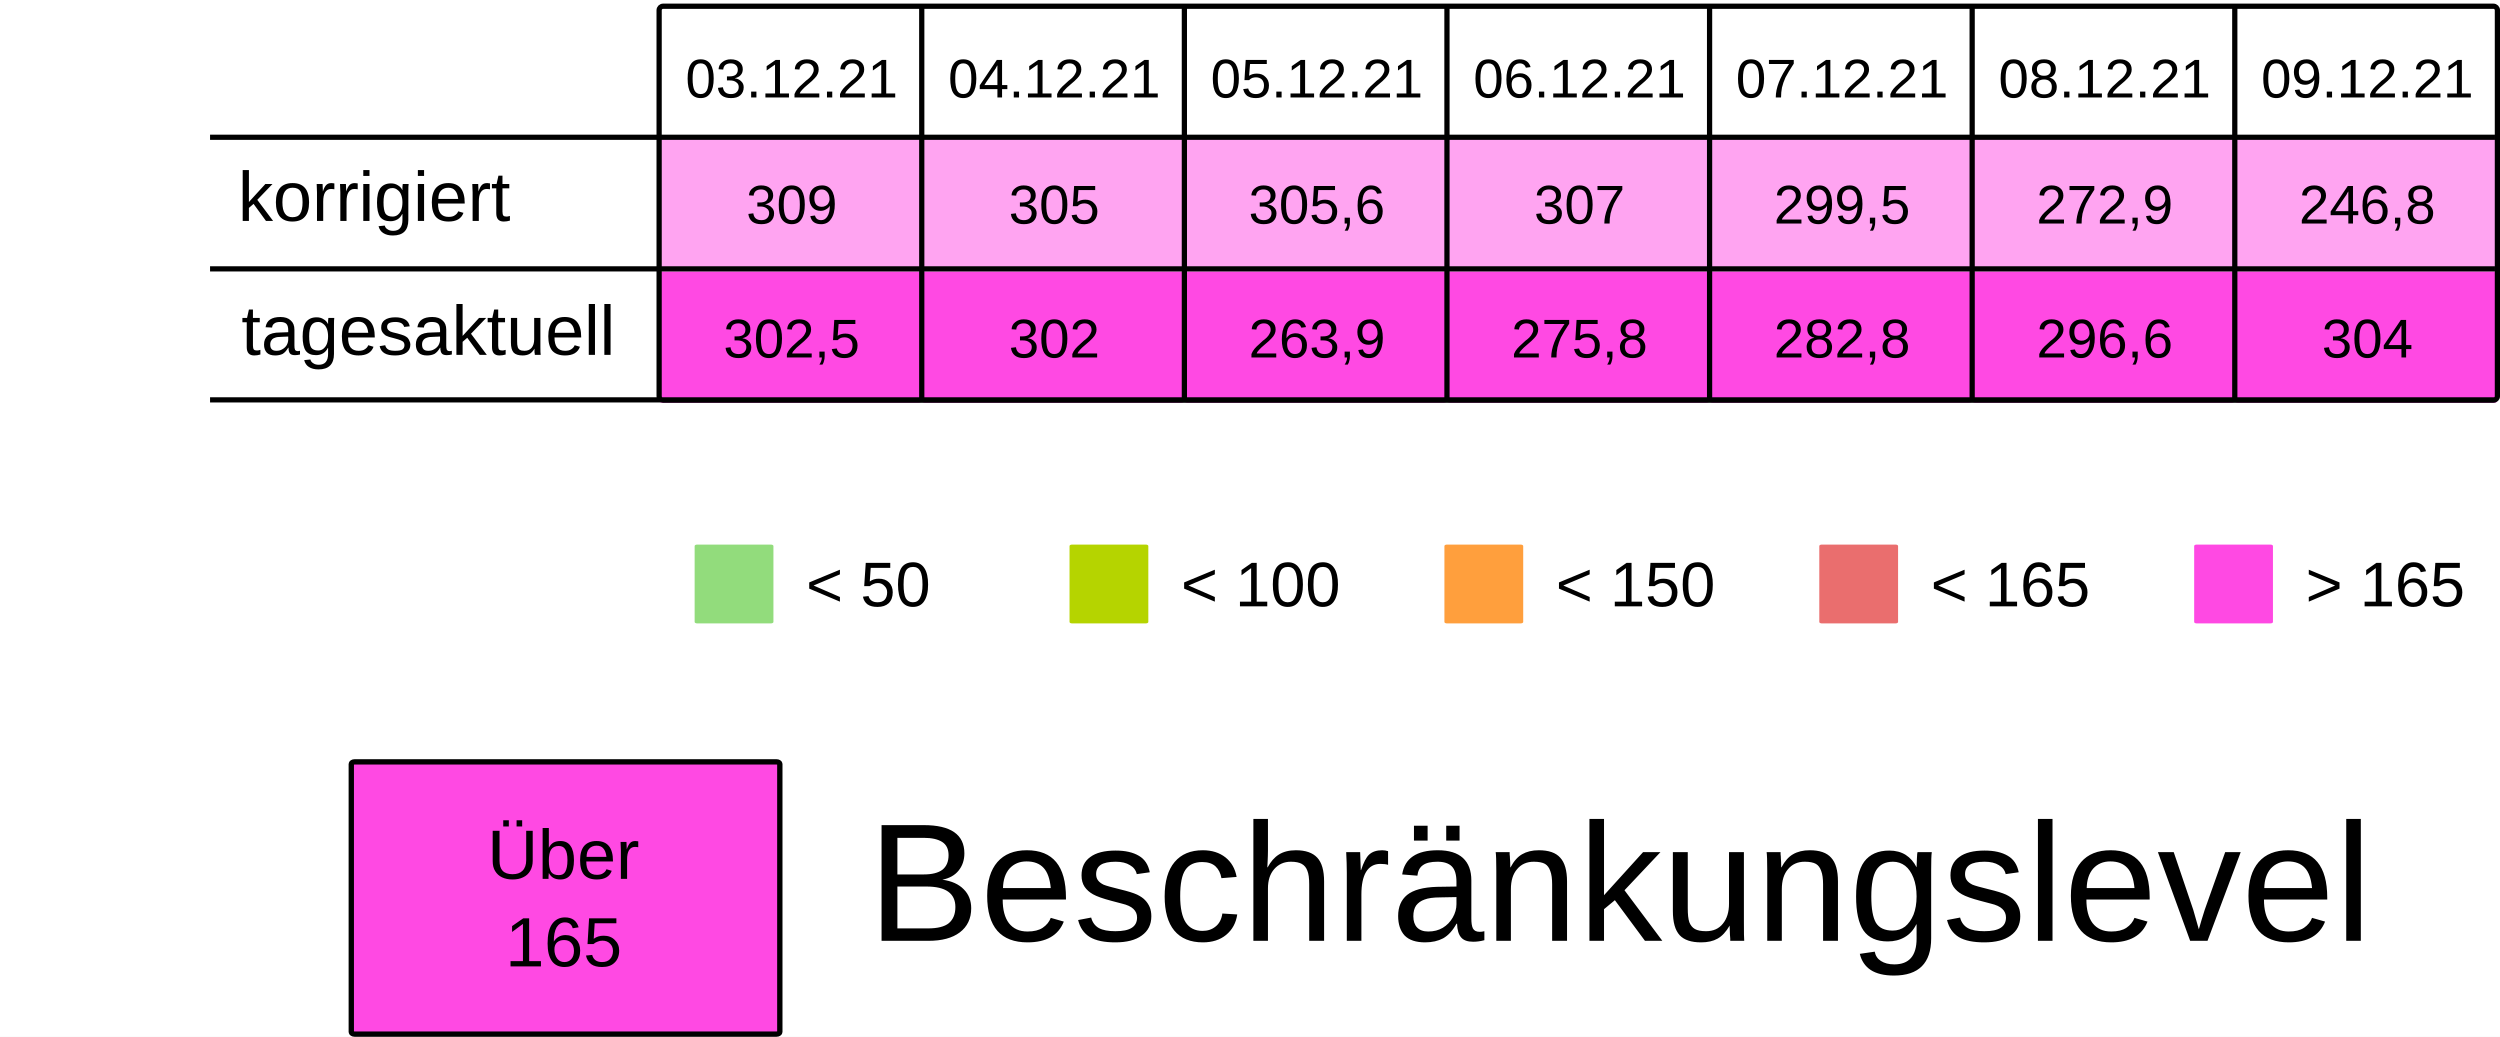
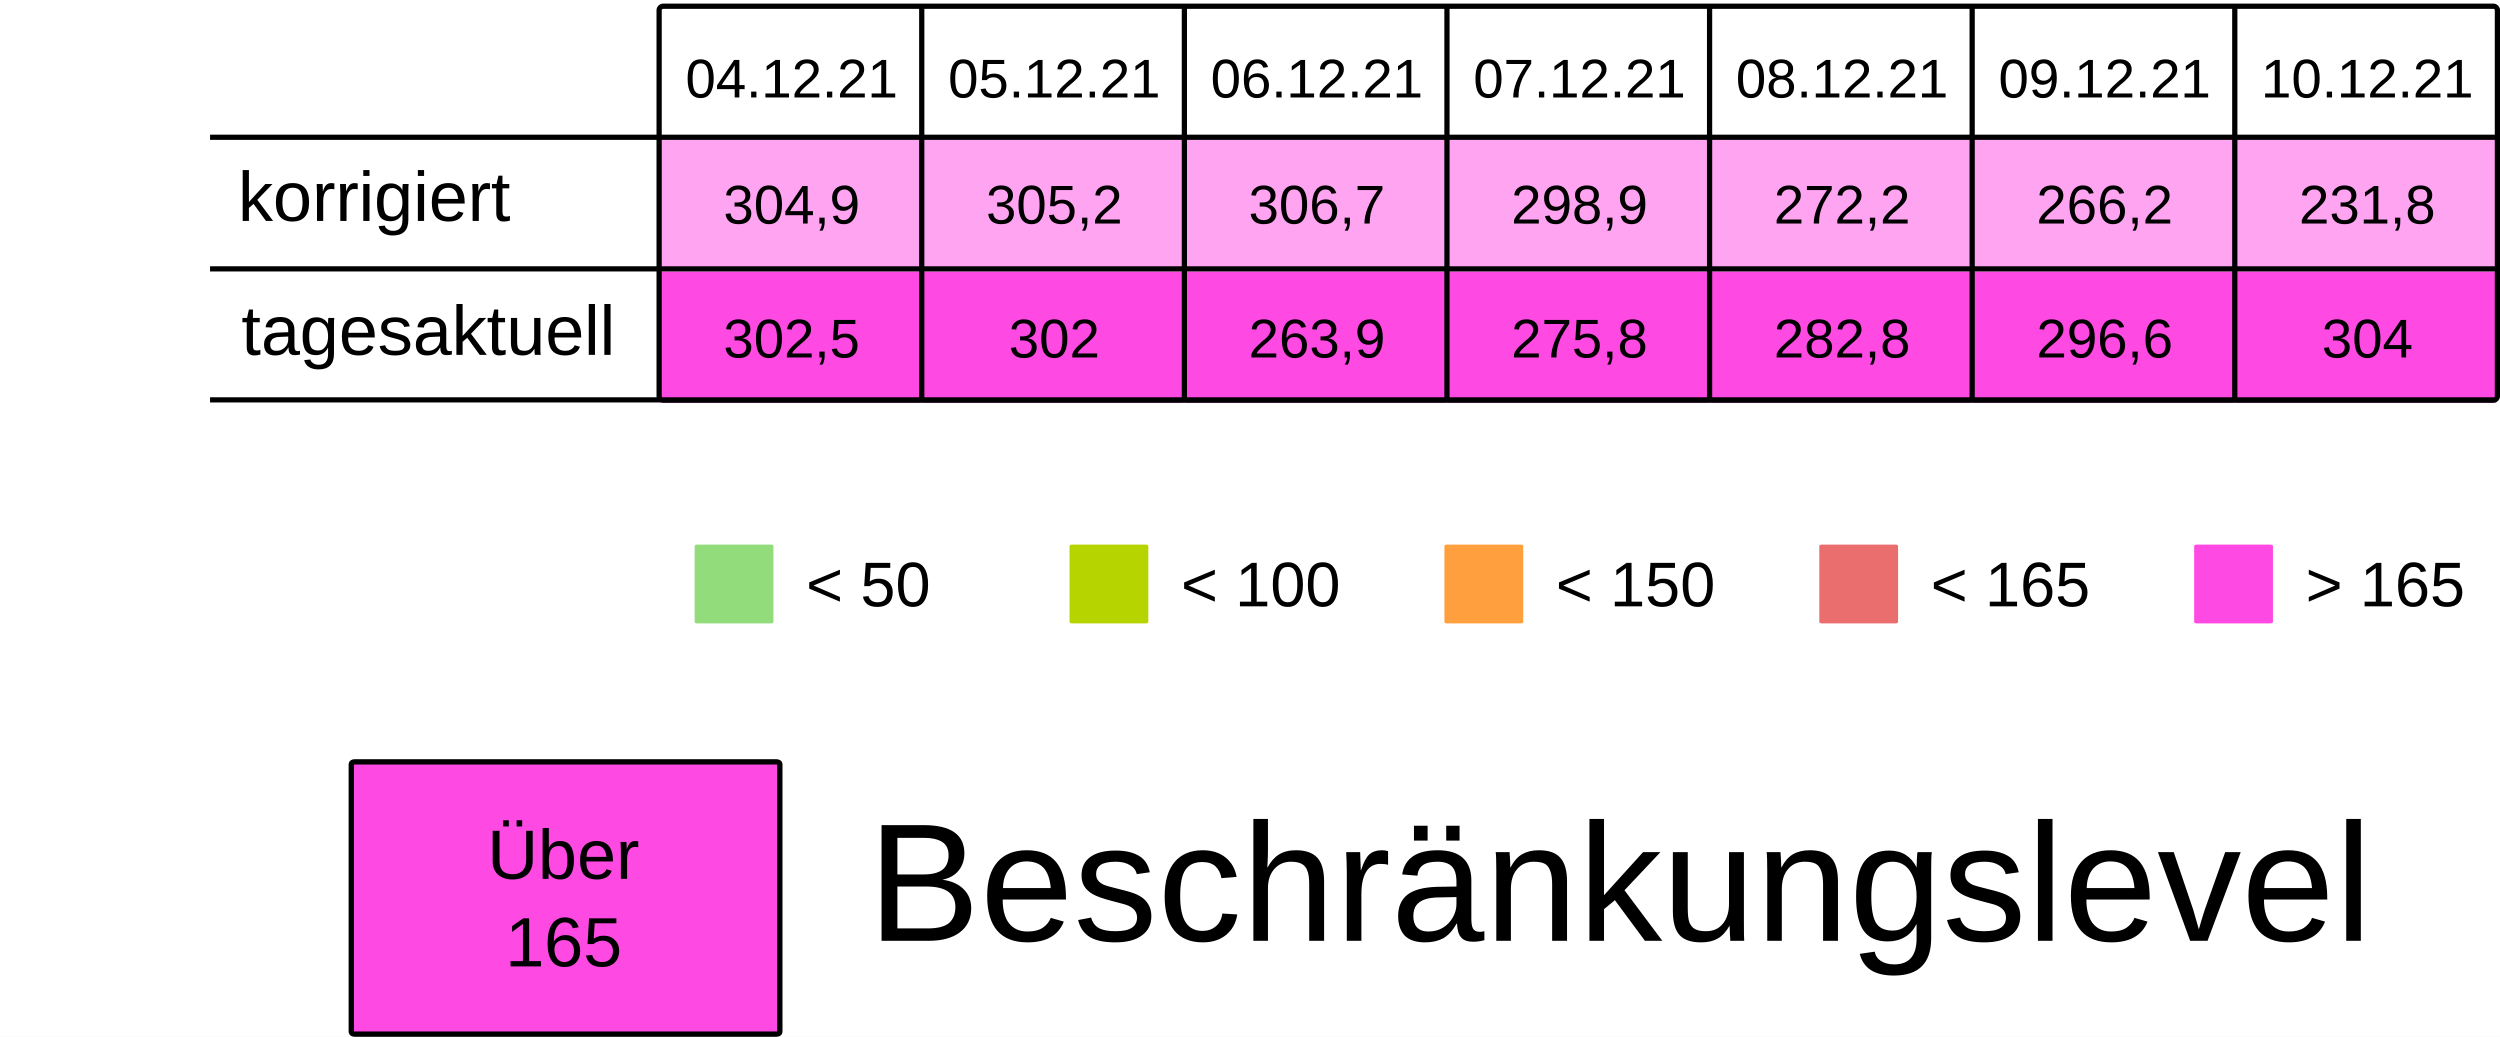
<svg xmlns="http://www.w3.org/2000/svg" viewBox="0 0 125.94 52.229" height="197.399" width="475.994">
  <rect width="100%" height="100%" x="-.001" fill="#fff" />
  <g transform="translate(-13.231 -25.355)">
    <rect ry=".106" rx=".169" y="32.284" x="46.434" height="6.615" width="13.229" fill="#FF49E37F" />
    <rect ry=".106" rx=".169" y="32.284" x="59.664" height="6.615" width="13.229" fill="#FF49E37F" />
    <rect ry=".106" rx=".169" y="32.284" x="72.893" height="6.615" width="13.229" fill="#FF49E37F" />
    <rect ry=".106" rx=".169" y="32.284" x="86.122" height="6.615" width="13.229" fill="#FF49E37F" />
    <rect ry=".106" rx=".169" y="32.284" x="99.351" height="6.615" width="13.229" fill="#FF49E37F" />
    <rect ry=".106" rx=".169" y="32.284" x="112.58" height="6.615" width="13.229" fill="#FF49E37F" />
    <rect ry=".106" rx=".169" y="32.284" x="125.809" height="6.615" width="13.229" fill="#FF49E37F" />
    <text y="30.266" x="53.113" style="line-height:125%;-inkscape-font-specification:Arial;text-align:center" font-weight="400" font-size="2.749" letter-spacing="0" word-spacing="0" font-family="Arial" text-anchor="middle" stroke-width=".064">
-       <tspan style="text-align:center" y="30.266" x="53.113">03.12.21</tspan>
+       <tspan style="text-align:center" y="30.266" x="53.113">04.12.21</tspan>
    </text>
    <text y="30.266" x="66.342" style="line-height:125%;-inkscape-font-specification:Arial;text-align:center" font-weight="400" font-size="2.749" letter-spacing="0" word-spacing="0" font-family="Arial" text-anchor="middle" stroke-width=".064">
-       <tspan style="text-align:center" y="30.266" x="66.342">04.12.21</tspan>
+       <tspan style="text-align:center" y="30.266" x="66.342">05.12.21</tspan>
    </text>
    <text y="30.266" x="79.571" style="line-height:125%;-inkscape-font-specification:Arial;text-align:center" font-weight="400" font-size="2.749" letter-spacing="0" word-spacing="0" font-family="Arial" text-anchor="middle" stroke-width=".064">
-       <tspan style="text-align:center" y="30.266" x="79.571">05.12.21</tspan>
+       <tspan style="text-align:center" y="30.266" x="79.571">06.12.21</tspan>
    </text>
    <text y="30.266" x="92.8" style="line-height:125%;-inkscape-font-specification:Arial;text-align:center" font-weight="400" font-size="2.749" letter-spacing="0" word-spacing="0" font-family="Arial" text-anchor="middle" stroke-width=".064">
-       <tspan style="text-align:center" y="30.266" x="92.8">06.12.21</tspan>
+       <tspan style="text-align:center" y="30.266" x="92.8">07.12.21</tspan>
    </text>
    <text y="30.266" x="106.029" style="line-height:125%;-inkscape-font-specification:Arial;text-align:center" font-weight="400" font-size="2.749" letter-spacing="0" word-spacing="0" font-family="Arial" text-anchor="middle" stroke-width=".064">
-       <tspan style="text-align:center" y="30.266" x="106.029">07.12.21</tspan>
+       <tspan style="text-align:center" y="30.266" x="106.029">08.12.21</tspan>
    </text>
    <text y="30.266" x="119.258" style="line-height:125%;-inkscape-font-specification:Arial;text-align:center" font-weight="400" font-size="2.749" letter-spacing="0" word-spacing="0" font-family="Arial" text-anchor="middle" stroke-width=".064">
-       <tspan style="text-align:center" y="30.266" x="119.258">08.12.21</tspan>
+       <tspan style="text-align:center" y="30.266" x="119.258">09.12.21</tspan>
    </text>
    <text y="30.266" x="132.488" style="line-height:125%;-inkscape-font-specification:Arial;text-align:center" font-weight="400" font-size="2.749" letter-spacing="0" word-spacing="0" font-family="Arial" text-anchor="middle" stroke-width=".064">
-       <tspan style="text-align:center" y="30.266" x="132.488">09.12.21</tspan>
+       <tspan style="text-align:center" y="30.266" x="132.488">10.12.21</tspan>
    </text>
    <text y="36.616" x="53.113" style="line-height:125%;-inkscape-font-specification:Arial;text-align:center" font-weight="400" font-size="2.749" letter-spacing="0" word-spacing="0" font-family="Arial" text-anchor="middle" stroke-width=".064">
-       <tspan style="text-align:center" y="36.616" x="53.113">309</tspan>
+       <tspan style="text-align:center" y="36.616" x="53.113">304,9</tspan>
    </text>
    <text y="36.616" x="66.342" style="line-height:125%;-inkscape-font-specification:Arial;text-align:center" font-weight="400" font-size="2.749" letter-spacing="0" word-spacing="0" font-family="Arial" text-anchor="middle" stroke-width=".064">
-       <tspan style="text-align:center" y="36.616" x="66.342">305</tspan>
+       <tspan style="text-align:center" y="36.616" x="66.342">305,2</tspan>
    </text>
    <text y="36.616" x="79.571" style="line-height:125%;-inkscape-font-specification:Arial;text-align:center" font-weight="400" font-size="2.749" letter-spacing="0" word-spacing="0" font-family="Arial" text-anchor="middle" stroke-width=".064">
-       <tspan style="text-align:center" y="36.616" x="79.571">305,6</tspan>
+       <tspan style="text-align:center" y="36.616" x="79.571">306,7</tspan>
    </text>
    <text y="36.616" x="92.8" style="line-height:125%;-inkscape-font-specification:Arial;text-align:center" font-weight="400" font-size="2.749" letter-spacing="0" word-spacing="0" font-family="Arial" text-anchor="middle" stroke-width=".064">
-       <tspan style="text-align:center" y="36.616" x="92.8">307</tspan>
+       <tspan style="text-align:center" y="36.616" x="92.8">298,9</tspan>
    </text>
    <text y="36.616" x="106.029" style="line-height:125%;-inkscape-font-specification:Arial;text-align:center" font-weight="400" font-size="2.749" letter-spacing="0" word-spacing="0" font-family="Arial" text-anchor="middle" stroke-width=".064">
-       <tspan style="text-align:center" y="36.616" x="106.029">299,5</tspan>
+       <tspan style="text-align:center" y="36.616" x="106.029">272,2</tspan>
    </text>
    <text y="36.616" x="119.258" style="line-height:125%;-inkscape-font-specification:Arial;text-align:center" font-weight="400" font-size="2.749" letter-spacing="0" word-spacing="0" font-family="Arial" text-anchor="middle" stroke-width=".064">
-       <tspan style="text-align:center" y="36.616" x="119.258">272,9</tspan>
+       <tspan style="text-align:center" y="36.616" x="119.258">266,2</tspan>
    </text>
    <text y="36.616" x="132.488" style="line-height:125%;-inkscape-font-specification:Arial;text-align:center" font-weight="400" font-size="2.749" letter-spacing="0" word-spacing="0" font-family="Arial" text-anchor="middle" stroke-width=".064">
-       <tspan style="text-align:center" y="36.616" x="132.488">246,8</tspan>
+       <tspan style="text-align:center" y="36.616" x="132.488">231,8</tspan>
    </text>
    <rect ry=".071" rx=".12" y="52.79" x="48.224" height="3.969" width="3.969" fill="#92dc7c" />
    <text y="55.896" x="53.84" style="line-height:125%;-inkscape-font-specification:Arial" font-weight="400" font-size="3.175" letter-spacing="0" word-spacing="0" font-family="Arial" stroke-width=".265">
      <tspan y="55.896" x="53.84">&lt; 50</tspan>
    </text>
    <rect ry=".071" rx=".12" y="52.79" x="67.11" height="3.969" width="3.969" fill="#B5D400" />
    <text y="55.896" x="72.726" style="line-height:125%;-inkscape-font-specification:Arial" font-weight="400" font-size="3.175" letter-spacing="0" word-spacing="0" font-family="Arial" stroke-width=".265">
      <tspan y="55.896" x="72.726">&lt; 100</tspan>
    </text>
    <rect ry=".071" rx=".12" y="52.79" x="104.88" height="3.969" width="3.969" fill="#ea6e6e" />
    <text y="55.896" x="110.496" style="line-height:125%;-inkscape-font-specification:Arial" font-weight="400" font-size="3.175" letter-spacing="0" word-spacing="0" font-family="Arial" stroke-width=".265">
      <tspan y="55.896" x="110.496">&lt; 165</tspan>
    </text>
    <rect ry=".071" rx=".12" y="52.79" x="123.765" height="3.969" width="3.969" fill="#FF49E3" />
    <text y="55.896" x="129.381" style="line-height:125%;-inkscape-font-specification:Arial" font-weight="400" font-size="3.175" letter-spacing="0" word-spacing="0" font-family="Arial" stroke-width=".265">
      <tspan y="55.896" x="129.381">&gt; 165</tspan>
    </text>
    <rect ry=".071" rx=".12" y="52.79" x="85.995" height="3.969" width="3.969" fill="#ff9f3d" />
    <text y="55.896" x="91.61" style="line-height:125%;-inkscape-font-specification:Arial" font-weight="400" font-size="3.175" letter-spacing="0" word-spacing="0" font-family="Arial" stroke-width=".265">
      <tspan y="55.896" x="91.61">&lt; 150</tspan>
    </text>
    <rect ry=".106" rx=".169" y="39.031" x="46.435" height="6.615" width="13.229" fill="#FF49E3" />
    <rect ry=".106" rx=".169" y="39.031" x="59.665" height="6.615" width="13.229" fill="#FF49E3" />
    <rect ry=".106" rx=".169" y="39.031" x="72.894" height="6.615" width="13.229" fill="#FF49E3" />
    <rect ry=".106" rx=".169" y="39.031" x="86.123" height="6.615" width="13.229" fill="#FF49E3" />
    <rect ry=".106" rx=".169" y="39.031" x="99.352" height="6.615" width="13.229" fill="#FF49E3" />
    <rect ry=".106" rx=".169" y="39.031" x="112.581" height="6.615" width="13.229" fill="#FF49E3" />
    <rect ry=".106" rx=".169" y="39.031" x="125.81" height="6.615" width="13.229" fill="#FF49E3" />
    <text y="43.363" x="53.114" style="line-height:125%;-inkscape-font-specification:Arial;text-align:center" font-weight="400" font-size="2.749" letter-spacing="0" word-spacing="0" font-family="Arial" text-anchor="middle" stroke-width=".064">
      <tspan style="text-align:center" y="43.363" x="53.114">302,5</tspan>
    </text>
    <text y="43.363" x="66.343" style="line-height:125%;-inkscape-font-specification:Arial;text-align:center" font-weight="400" font-size="2.749" letter-spacing="0" word-spacing="0" font-family="Arial" text-anchor="middle" stroke-width=".064">
      <tspan style="text-align:center" y="43.363" x="66.343">302</tspan>
    </text>
    <text y="43.363" x="79.572" style="line-height:125%;-inkscape-font-specification:Arial;text-align:center" font-weight="400" font-size="2.749" letter-spacing="0" word-spacing="0" font-family="Arial" text-anchor="middle" stroke-width=".064">
      <tspan style="text-align:center" y="43.363" x="79.572">263,9</tspan>
    </text>
    <text y="43.363" x="92.801" style="line-height:125%;-inkscape-font-specification:Arial;text-align:center" font-weight="400" font-size="2.749" letter-spacing="0" word-spacing="0" font-family="Arial" text-anchor="middle" stroke-width=".064">
      <tspan style="text-align:center" y="43.363" x="92.801">275,8</tspan>
    </text>
    <text y="43.363" x="106.03" style="line-height:125%;-inkscape-font-specification:Arial;text-align:center" font-weight="400" font-size="2.749" letter-spacing="0" word-spacing="0" font-family="Arial" text-anchor="middle" stroke-width=".064">
      <tspan style="text-align:center" y="43.363" x="106.03">282,8</tspan>
    </text>
    <text y="43.363" x="119.259" style="line-height:125%;-inkscape-font-specification:Arial;text-align:center" font-weight="400" font-size="2.749" letter-spacing="0" word-spacing="0" font-family="Arial" text-anchor="middle" stroke-width=".064">
      <tspan style="text-align:center" y="43.363" x="119.259">296,6</tspan>
    </text>
    <text y="43.363" x="132.489" style="line-height:125%;-inkscape-font-specification:Arial;text-align:center" font-weight="400" font-size="2.749" letter-spacing="0" word-spacing="0" font-family="Arial" text-anchor="middle" stroke-width=".064">
      <tspan style="text-align:center" y="43.363" x="132.489">304</tspan>
    </text>
    <text style="line-height:125%;-inkscape-font-specification:Arial" x="25.224" y="36.483" font-weight="400" font-size="3.528" font-family="Arial" letter-spacing="0" word-spacing="0" stroke-width=".265">
      <tspan x="25.224" y="36.483">korrigiert</tspan>
    </text>
    <text style="line-height:125%;-inkscape-font-specification:Arial" x="25.396" y="43.23" font-weight="400" font-size="3.528" font-family="Arial" letter-spacing="0" word-spacing="0" stroke-width=".265">
      <tspan x="25.396" y="43.23">tagesaktuell</tspan>
    </text>
    <path d="M59.665 25.802v19.844zm13.23 0v19.844zm13.228 0v19.844zm13.23 0v19.844zm13.228 0v19.844zm13.23 0v19.844zM23.812 32.27h115.096zm0 6.629h115.096zm0 6.6h115.096zm22.823-19.83h92.206c.11 0 .2.09.2.2v19.445a.2.2 0 01-.2.2H46.635a.2.2 0 01-.2-.2V25.869c0-.11.089-.2.2-.2z" fill="none" stroke="#000" stroke-width=".264" />
    <rect ry=".108" rx=".169" y="63.735" x="30.927" height="13.715" width="21.588" fill="#FF49E3" stroke-miterlimit="0" stroke="#000" stroke-width=".269" />
    <text y="69.629" x="41.626" style="line-height:125%;-inkscape-font-specification:Arial;text-align:center" font-weight="400" font-size="3.528" letter-spacing="0" word-spacing="0" font-family="Arial" text-anchor="middle" stroke-width=".265">
      <tspan style="text-align:center" y="69.629" x="42.1">Über</tspan>
      <tspan style="text-align:center" y="74.038" x="41.626">165</tspan>
    </text>
    <text style="line-height:125%;-inkscape-font-specification:Arial" x="56.955" y="72.75" font-weight="400" font-size="8.467" font-family="Arial" letter-spacing="0" word-spacing="0" stroke-width=".265">
      <tspan x="56.955" y="72.75">Beschränkungslevel</tspan>
    </text>
  </g>
</svg>
